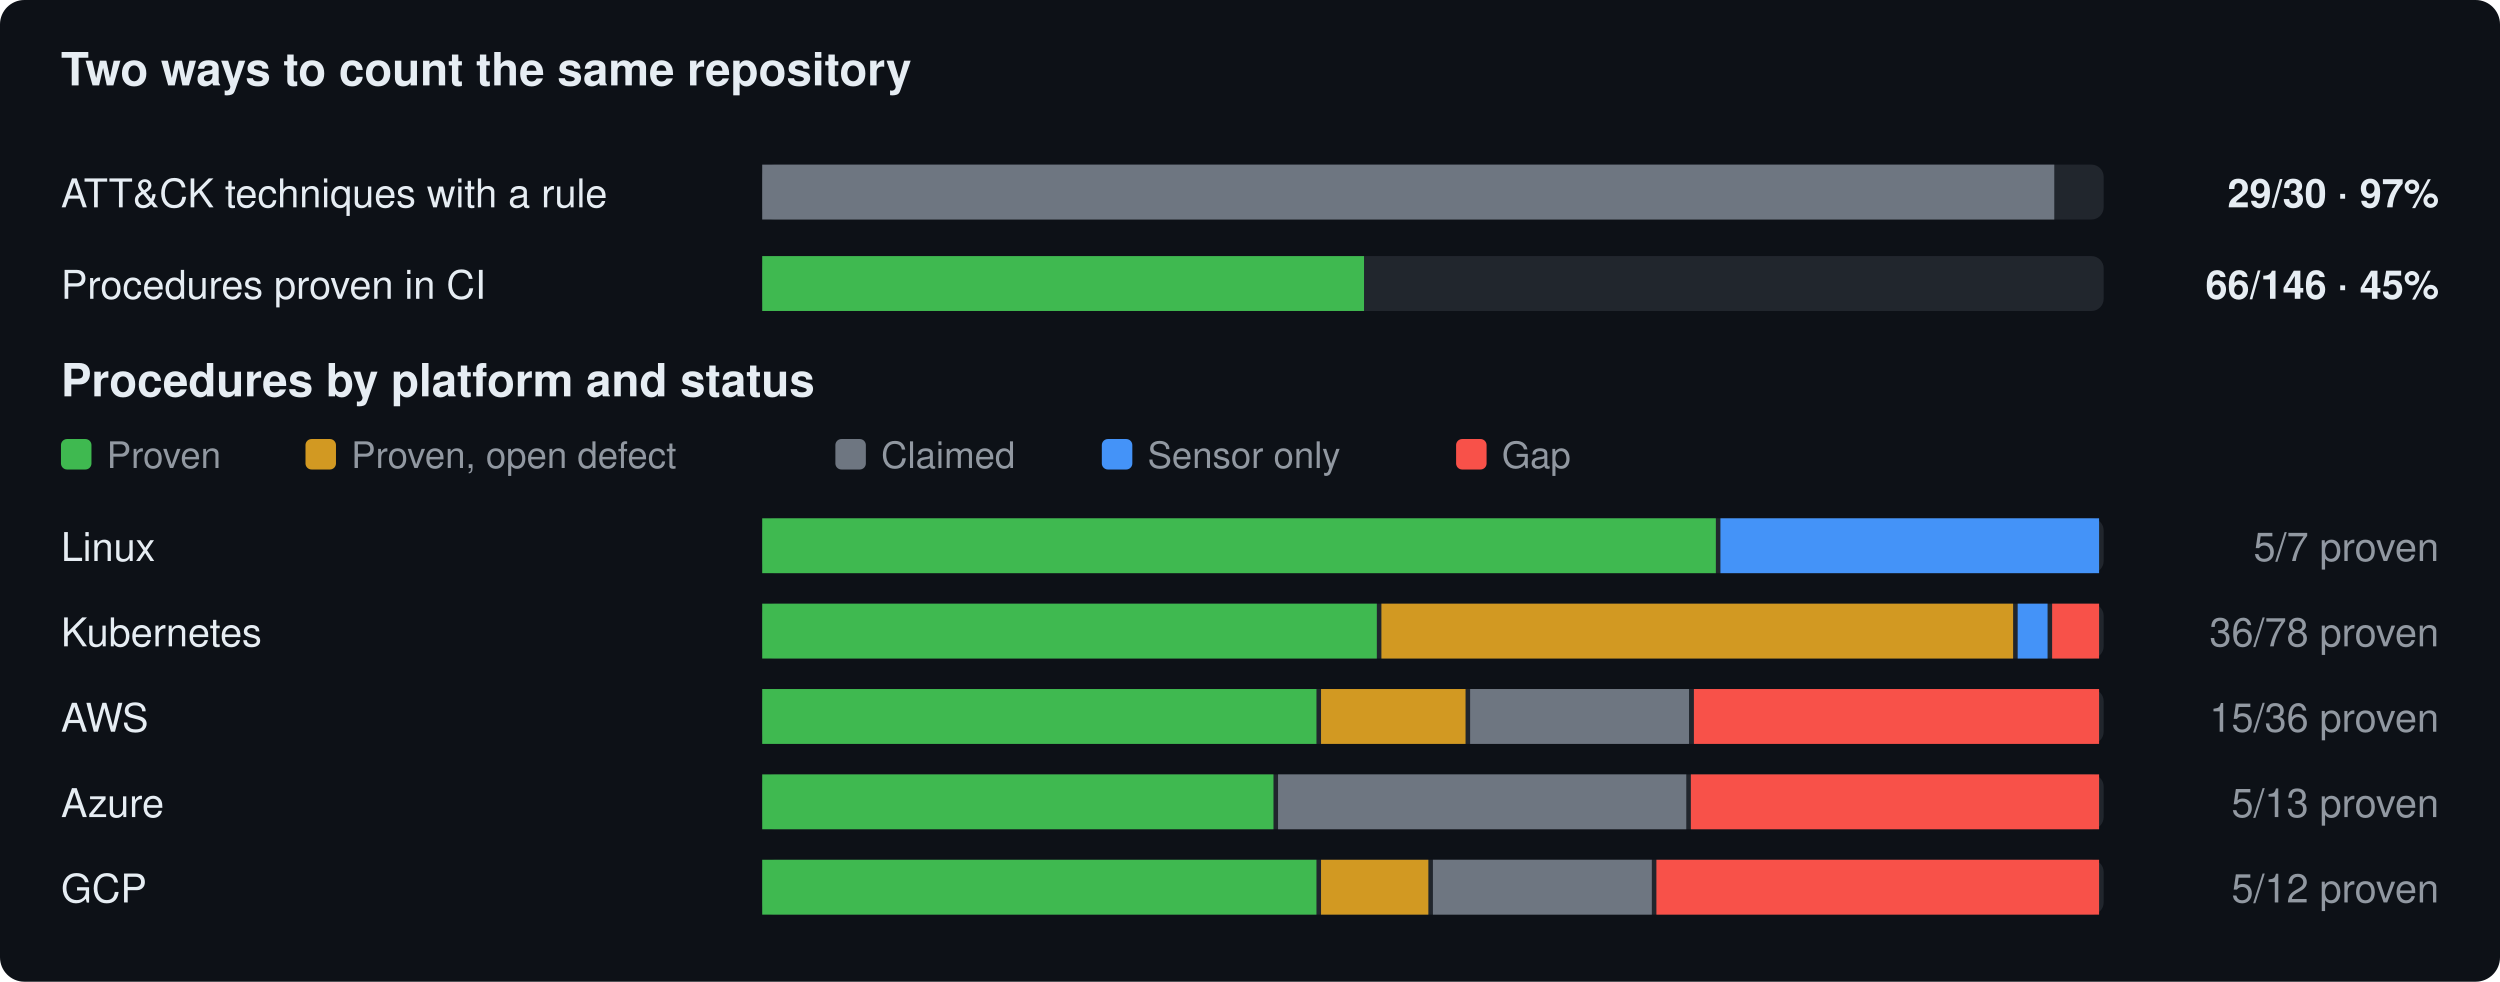
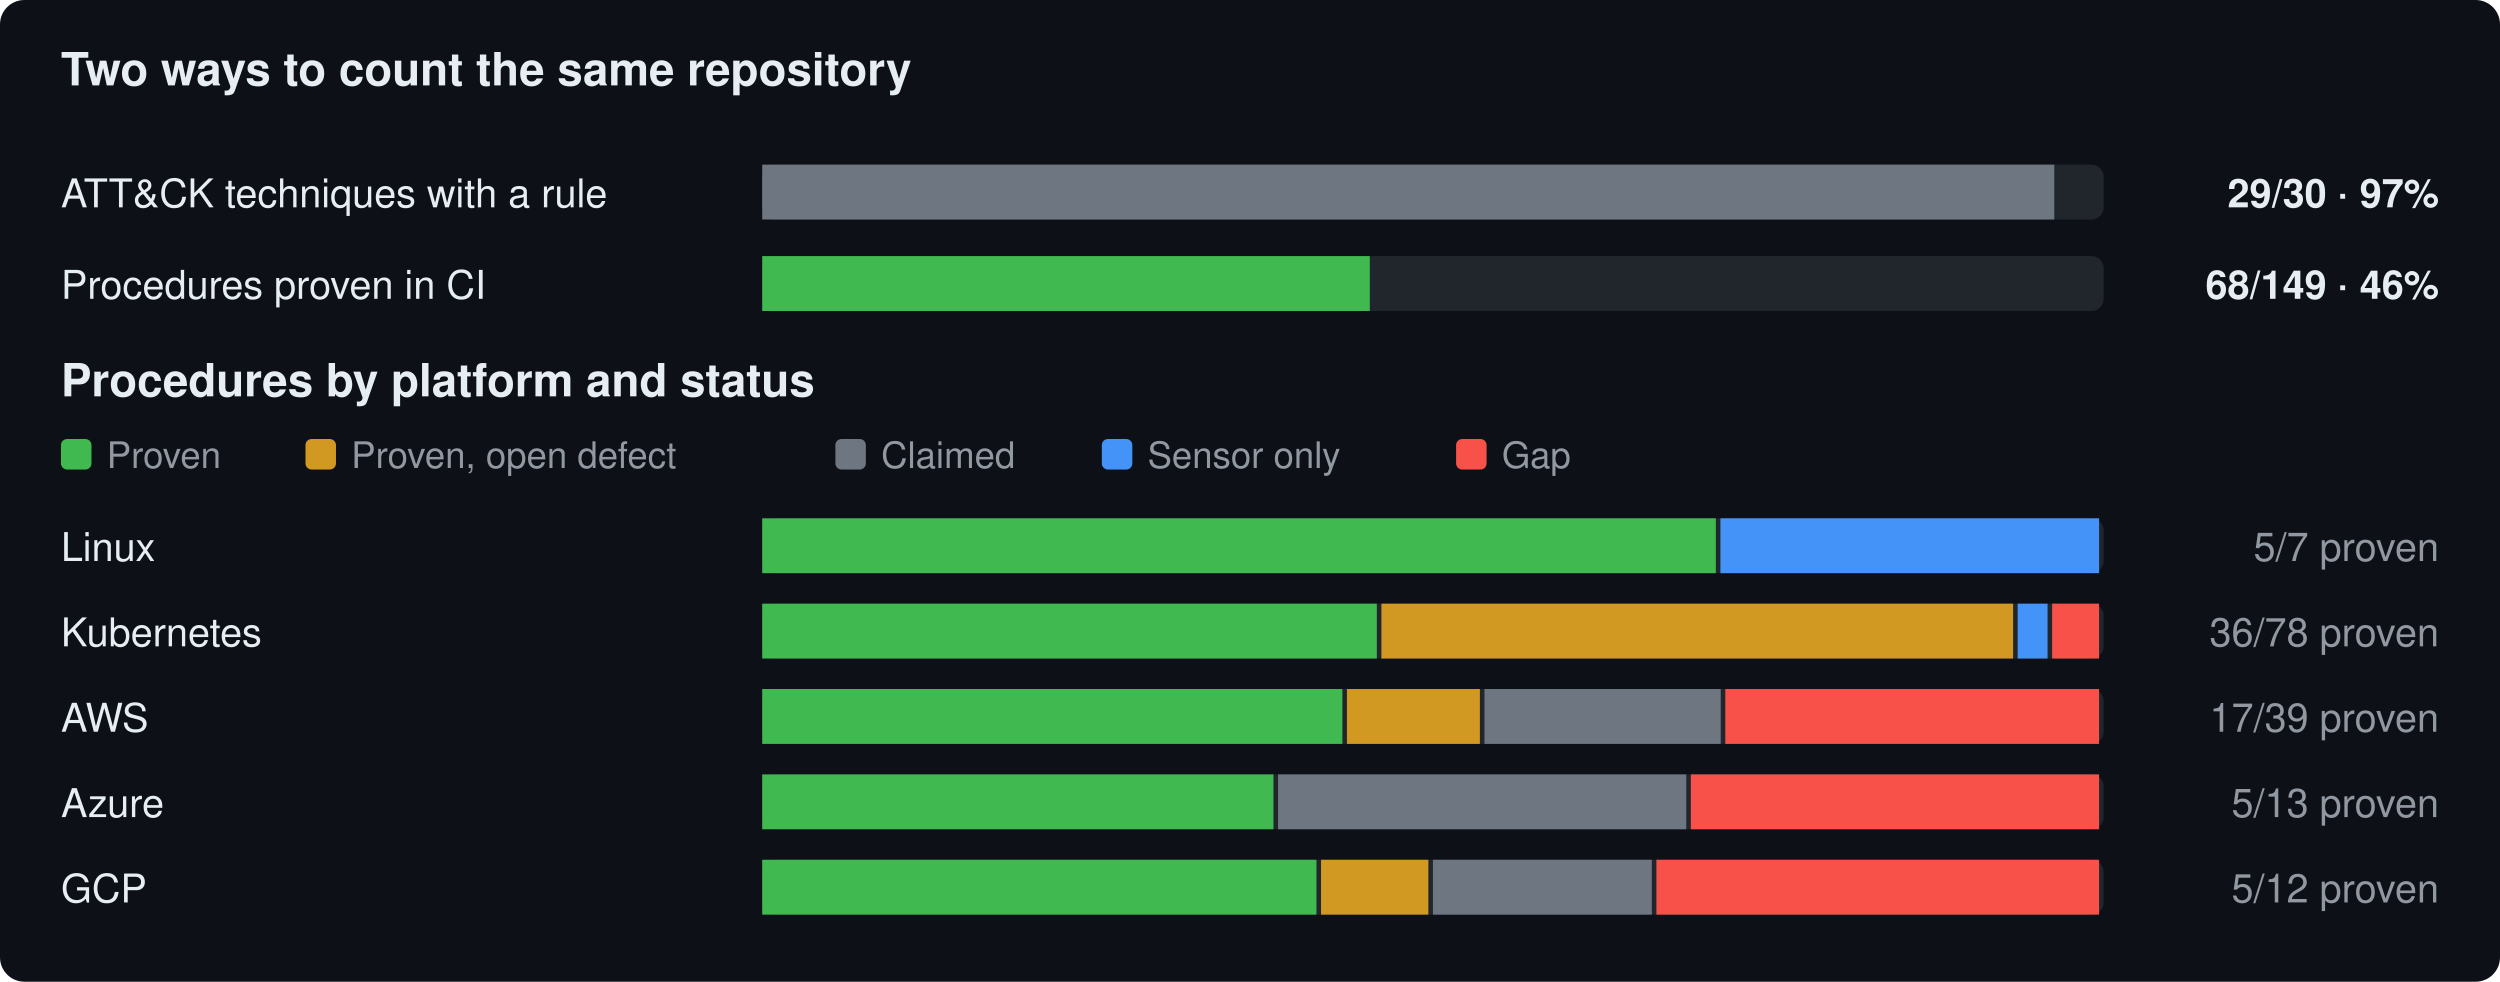
- <svg xmlns="http://www.w3.org/2000/svg" width="820" height="322" viewBox="0 0 820 322" font-family="-apple-system,BlinkMacSystemFont,'Segoe UI',Helvetica,Arial,sans-serif" role="img" aria-label="Procedure coverage: 66 of 146 procedures proven in CI">
+ <svg xmlns="http://www.w3.org/2000/svg" width="820" height="322" viewBox="0 0 820 322" font-family="-apple-system,BlinkMacSystemFont,'Segoe UI',Helvetica,Arial,sans-serif" role="img" aria-label="Procedure coverage: 68 of 149 procedures proven in CI">
  <rect width="820" height="322" rx="8" fill="#0d1117" />
  <text x="20" y="28" fill="#e6edf3" font-size="15" font-weight="600" text-anchor="start">Two ways to count the same repository</text>
  <text x="20" y="68" fill="#e6edf3" font-size="13" font-weight="400" text-anchor="start">ATT&amp;CK techniques with a rule</text>
  <rect x="250" y="54" width="440" height="18" rx="4" fill="#21262d" />
  <rect x="250.0" y="54" width="423.8" height="18" fill="#6e7681" />
  <text x="800" y="68" fill="#e6edf3" font-size="13" font-weight="600" text-anchor="end">29/30 · 97%</text>
  <text x="20" y="98" fill="#e6edf3" font-size="13" font-weight="400" text-anchor="start">Procedures proven in CI</text>
  <rect x="250" y="84" width="440" height="18" rx="4" fill="#21262d" />
-   <rect x="250.0" y="84" width="197.4" height="18" fill="#3fb950" />
-   <text x="800" y="98" fill="#e6edf3" font-size="13" font-weight="600" text-anchor="end">66/146 · 45%</text>
+   <rect x="250.0" y="84" width="199.3" height="18" fill="#3fb950" />
+   <text x="800" y="98" fill="#e6edf3" font-size="13" font-weight="600" text-anchor="end">68/149 · 46%</text>
  <text x="20" y="130" fill="#e6edf3" font-size="15" font-weight="600" text-anchor="start">Procedures by platform and status</text>
  <rect x="20" y="144" width="10" height="10" rx="2" fill="#3fb950" />
  <text x="35" y="153.5" fill="#9198a1" font-size="12" font-weight="400" text-anchor="start">Proven</text>
  <rect x="100.2" y="144" width="10" height="10" rx="2" fill="#d29922" />
  <text x="115.2" y="153.5" fill="#9198a1" font-size="12" font-weight="400" text-anchor="start">Proven, open defect</text>
  <rect x="274.0" y="144" width="10" height="10" rx="2" fill="#6e7681" />
  <text x="289.0" y="153.5" fill="#9198a1" font-size="12" font-weight="400" text-anchor="start">Claimed</text>
  <rect x="361.4" y="144" width="10" height="10" rx="2" fill="#4493f8" />
  <text x="376.4" y="153.5" fill="#9198a1" font-size="12" font-weight="400" text-anchor="start">Sensor only</text>
  <rect x="477.6" y="144" width="10" height="10" rx="2" fill="#f85149" />
  <text x="492.6" y="153.5" fill="#9198a1" font-size="12" font-weight="400" text-anchor="start">Gap</text>
  <text x="20" y="184" fill="#e6edf3" font-size="13" font-weight="400" text-anchor="start">Linux</text>
  <rect x="250" y="170" width="440" height="18" rx="4" fill="#21262d" />
  <rect x="250.0" y="170" width="312.8" height="18" fill="#3fb950" />
  <rect x="564.3" y="170" width="124.2" height="18" fill="#4493f8" />
  <text x="800" y="184" fill="#9198a1" font-size="13" font-weight="400" text-anchor="end">5/7 proven</text>
  <text x="20" y="212" fill="#e6edf3" font-size="13" font-weight="400" text-anchor="start">Kubernetes</text>
  <rect x="250" y="198" width="440" height="18" rx="4" fill="#21262d" />
  <rect x="250.0" y="198" width="201.6" height="18" fill="#3fb950" />
  <rect x="453.1" y="198" width="207.2" height="18" fill="#d29922" />
  <rect x="661.8" y="198" width="9.8" height="18" fill="#4493f8" />
  <rect x="673.1" y="198" width="15.4" height="18" fill="#f85149" />
  <text x="800" y="212" fill="#9198a1" font-size="13" font-weight="400" text-anchor="end">36/78 proven</text>
  <text x="20" y="240" fill="#e6edf3" font-size="13" font-weight="400" text-anchor="start">AWS</text>
  <rect x="250" y="226" width="440" height="18" rx="4" fill="#21262d" />
-   <rect x="250.0" y="226" width="181.8" height="18" fill="#3fb950" />
-   <rect x="433.3" y="226" width="47.4" height="18" fill="#d29922" />
-   <rect x="482.2" y="226" width="71.8" height="18" fill="#6e7681" />
-   <rect x="555.6" y="226" width="132.9" height="18" fill="#f85149" />
-   <text x="800" y="240" fill="#9198a1" font-size="13" font-weight="400" text-anchor="end">15/36 proven</text>
+   <rect x="250.0" y="226" width="190.3" height="18" fill="#3fb950" />
+   <rect x="441.8" y="226" width="43.6" height="18" fill="#d29922" />
+   <rect x="486.9" y="226" width="77.5" height="18" fill="#6e7681" />
+   <rect x="565.9" y="226" width="122.6" height="18" fill="#f85149" />
+   <text x="800" y="240" fill="#9198a1" font-size="13" font-weight="400" text-anchor="end">17/39 proven</text>
  <text x="20" y="268" fill="#e6edf3" font-size="13" font-weight="400" text-anchor="start">Azure</text>
  <rect x="250" y="254" width="440" height="18" rx="4" fill="#21262d" />
  <rect x="250.0" y="254" width="167.7" height="18" fill="#3fb950" />
  <rect x="419.2" y="254" width="133.9" height="18" fill="#6e7681" />
  <rect x="554.6" y="254" width="133.9" height="18" fill="#f85149" />
  <text x="800" y="268" fill="#9198a1" font-size="13" font-weight="400" text-anchor="end">5/13 proven</text>
  <text x="20" y="296" fill="#e6edf3" font-size="13" font-weight="400" text-anchor="start">GCP</text>
  <rect x="250" y="282" width="440" height="18" rx="4" fill="#21262d" />
  <rect x="250.0" y="282" width="181.8" height="18" fill="#3fb950" />
  <rect x="433.3" y="282" width="35.2" height="18" fill="#d29922" />
  <rect x="470.0" y="282" width="71.8" height="18" fill="#6e7681" />
  <rect x="543.3" y="282" width="145.2" height="18" fill="#f85149" />
  <text x="800" y="296" fill="#9198a1" font-size="13" font-weight="400" text-anchor="end">5/12 proven</text>
</svg>
